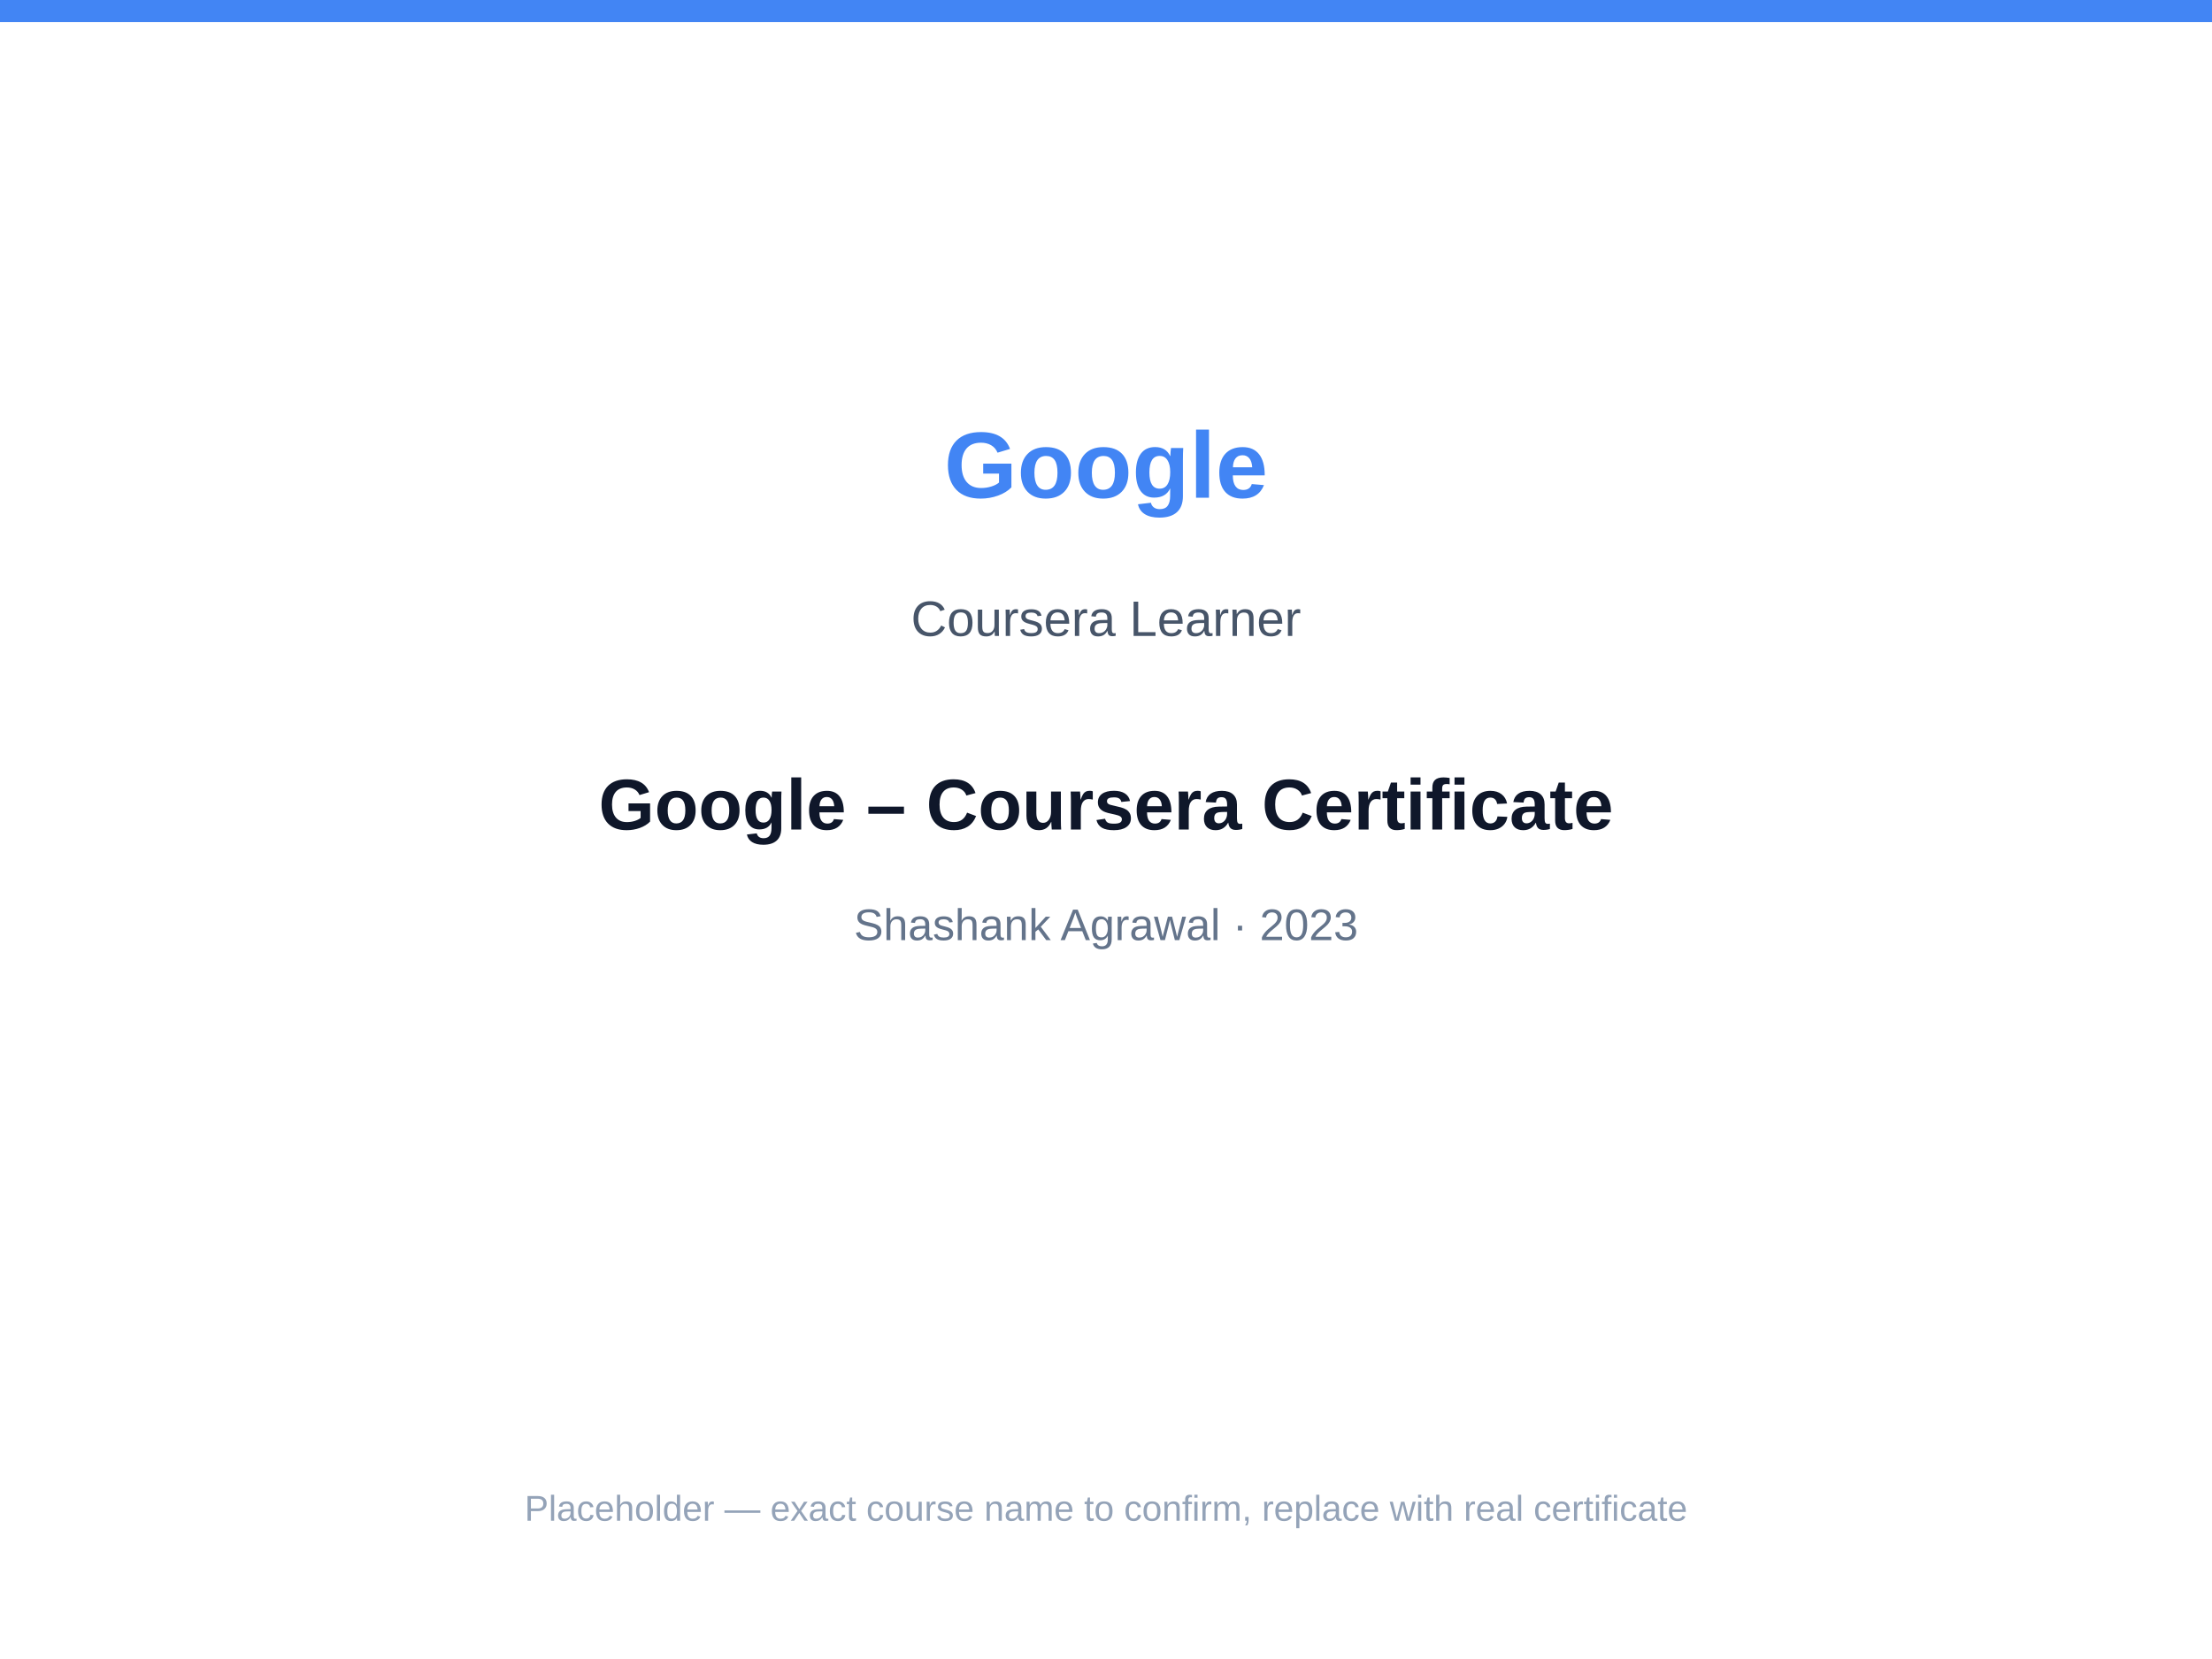
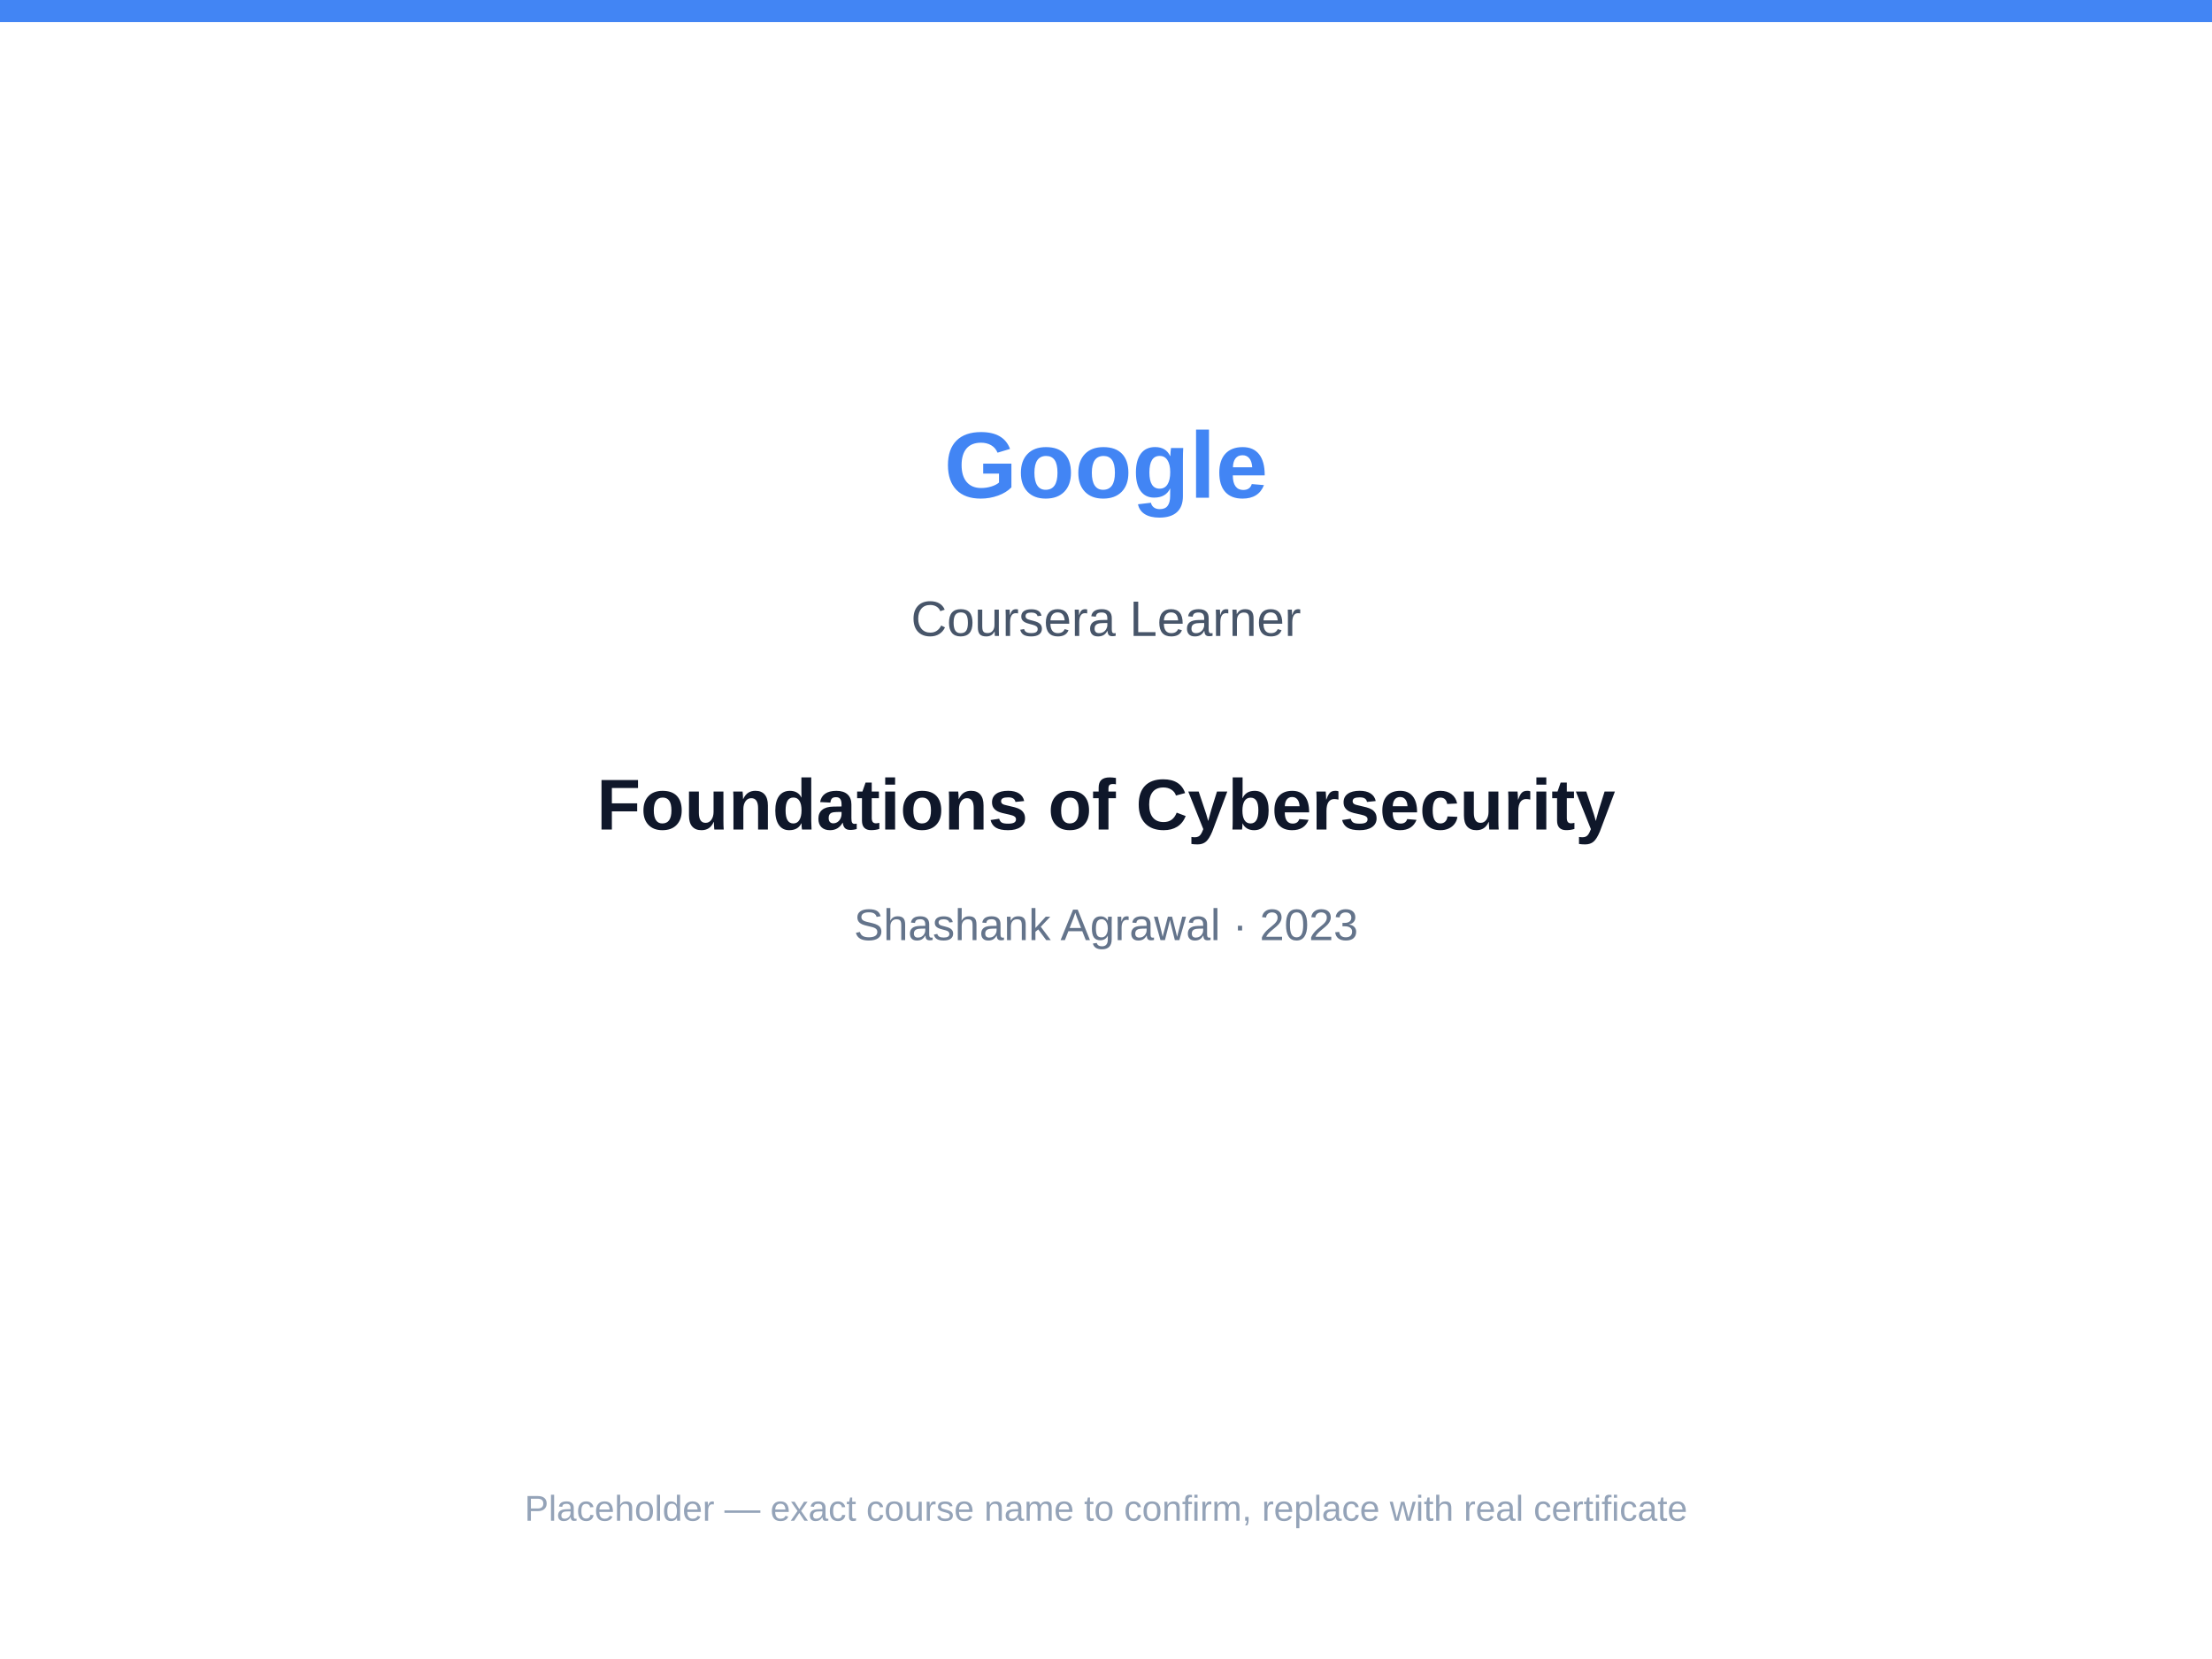
<svg xmlns="http://www.w3.org/2000/svg" width="800" height="600" viewBox="0 0 800 600">
  <rect width="800" height="600" fill="#ffffff" />
  <rect x="0" y="0" width="800" height="8" fill="#4285F4" />
  <text x="400" y="180" font-family="Arial, Helvetica, sans-serif" font-size="34" font-weight="700" fill="#4285F4" text-anchor="middle">Google</text>
  <text x="400" y="230" font-family="Arial, Helvetica, sans-serif" font-size="18" fill="#475569" text-anchor="middle">Coursera Learner</text>
-   <text x="400" y="300" font-family="Arial, Helvetica, sans-serif" font-size="26" font-weight="700" fill="#0f172a" text-anchor="middle">Google – Coursera Certificate</text>
+   <text x="400" y="300" font-family="Arial, Helvetica, sans-serif" font-size="26" font-weight="700" fill="#0f172a" text-anchor="middle">Foundations of Cybersecurity</text>
  <text x="400" y="340" font-family="Arial, Helvetica, sans-serif" font-size="16" fill="#64748b" text-anchor="middle">Shashank Agrawal · 2023</text>
  <text x="400" y="550" font-family="Arial, Helvetica, sans-serif" font-size="13" fill="#94a3b8" text-anchor="middle">Placeholder — exact course name to confirm, replace with real certificate</text>
</svg>
